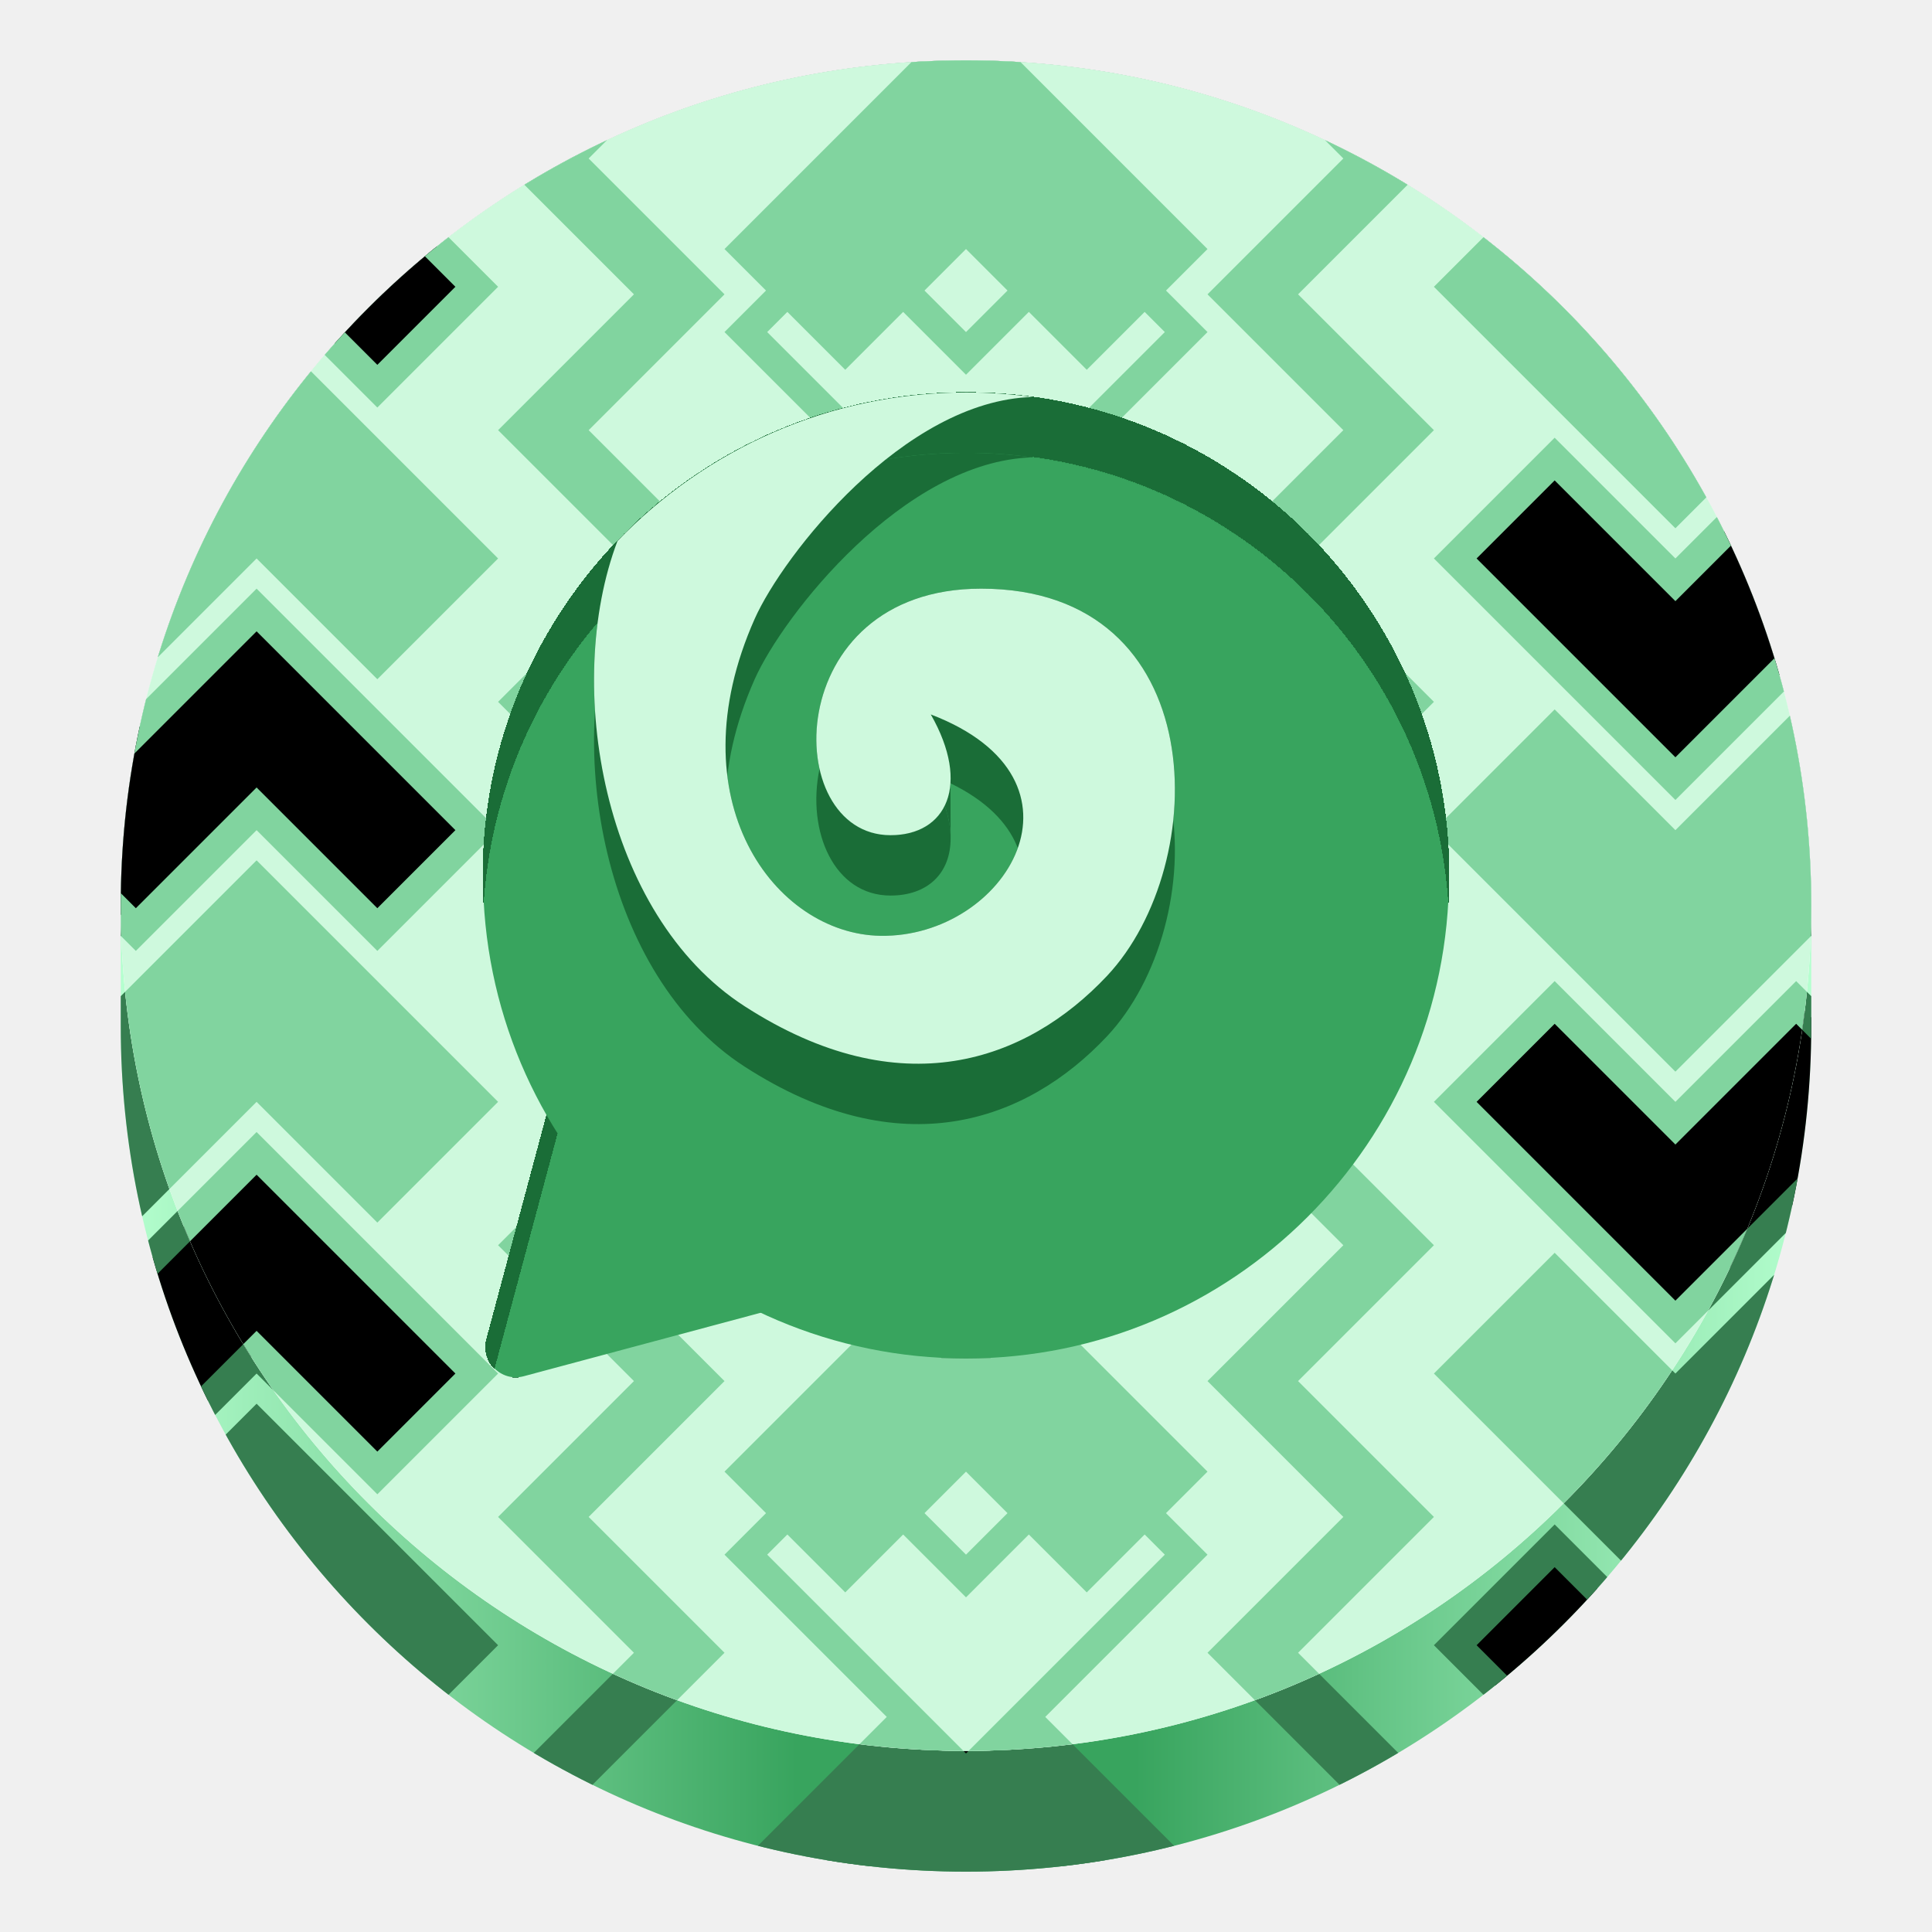
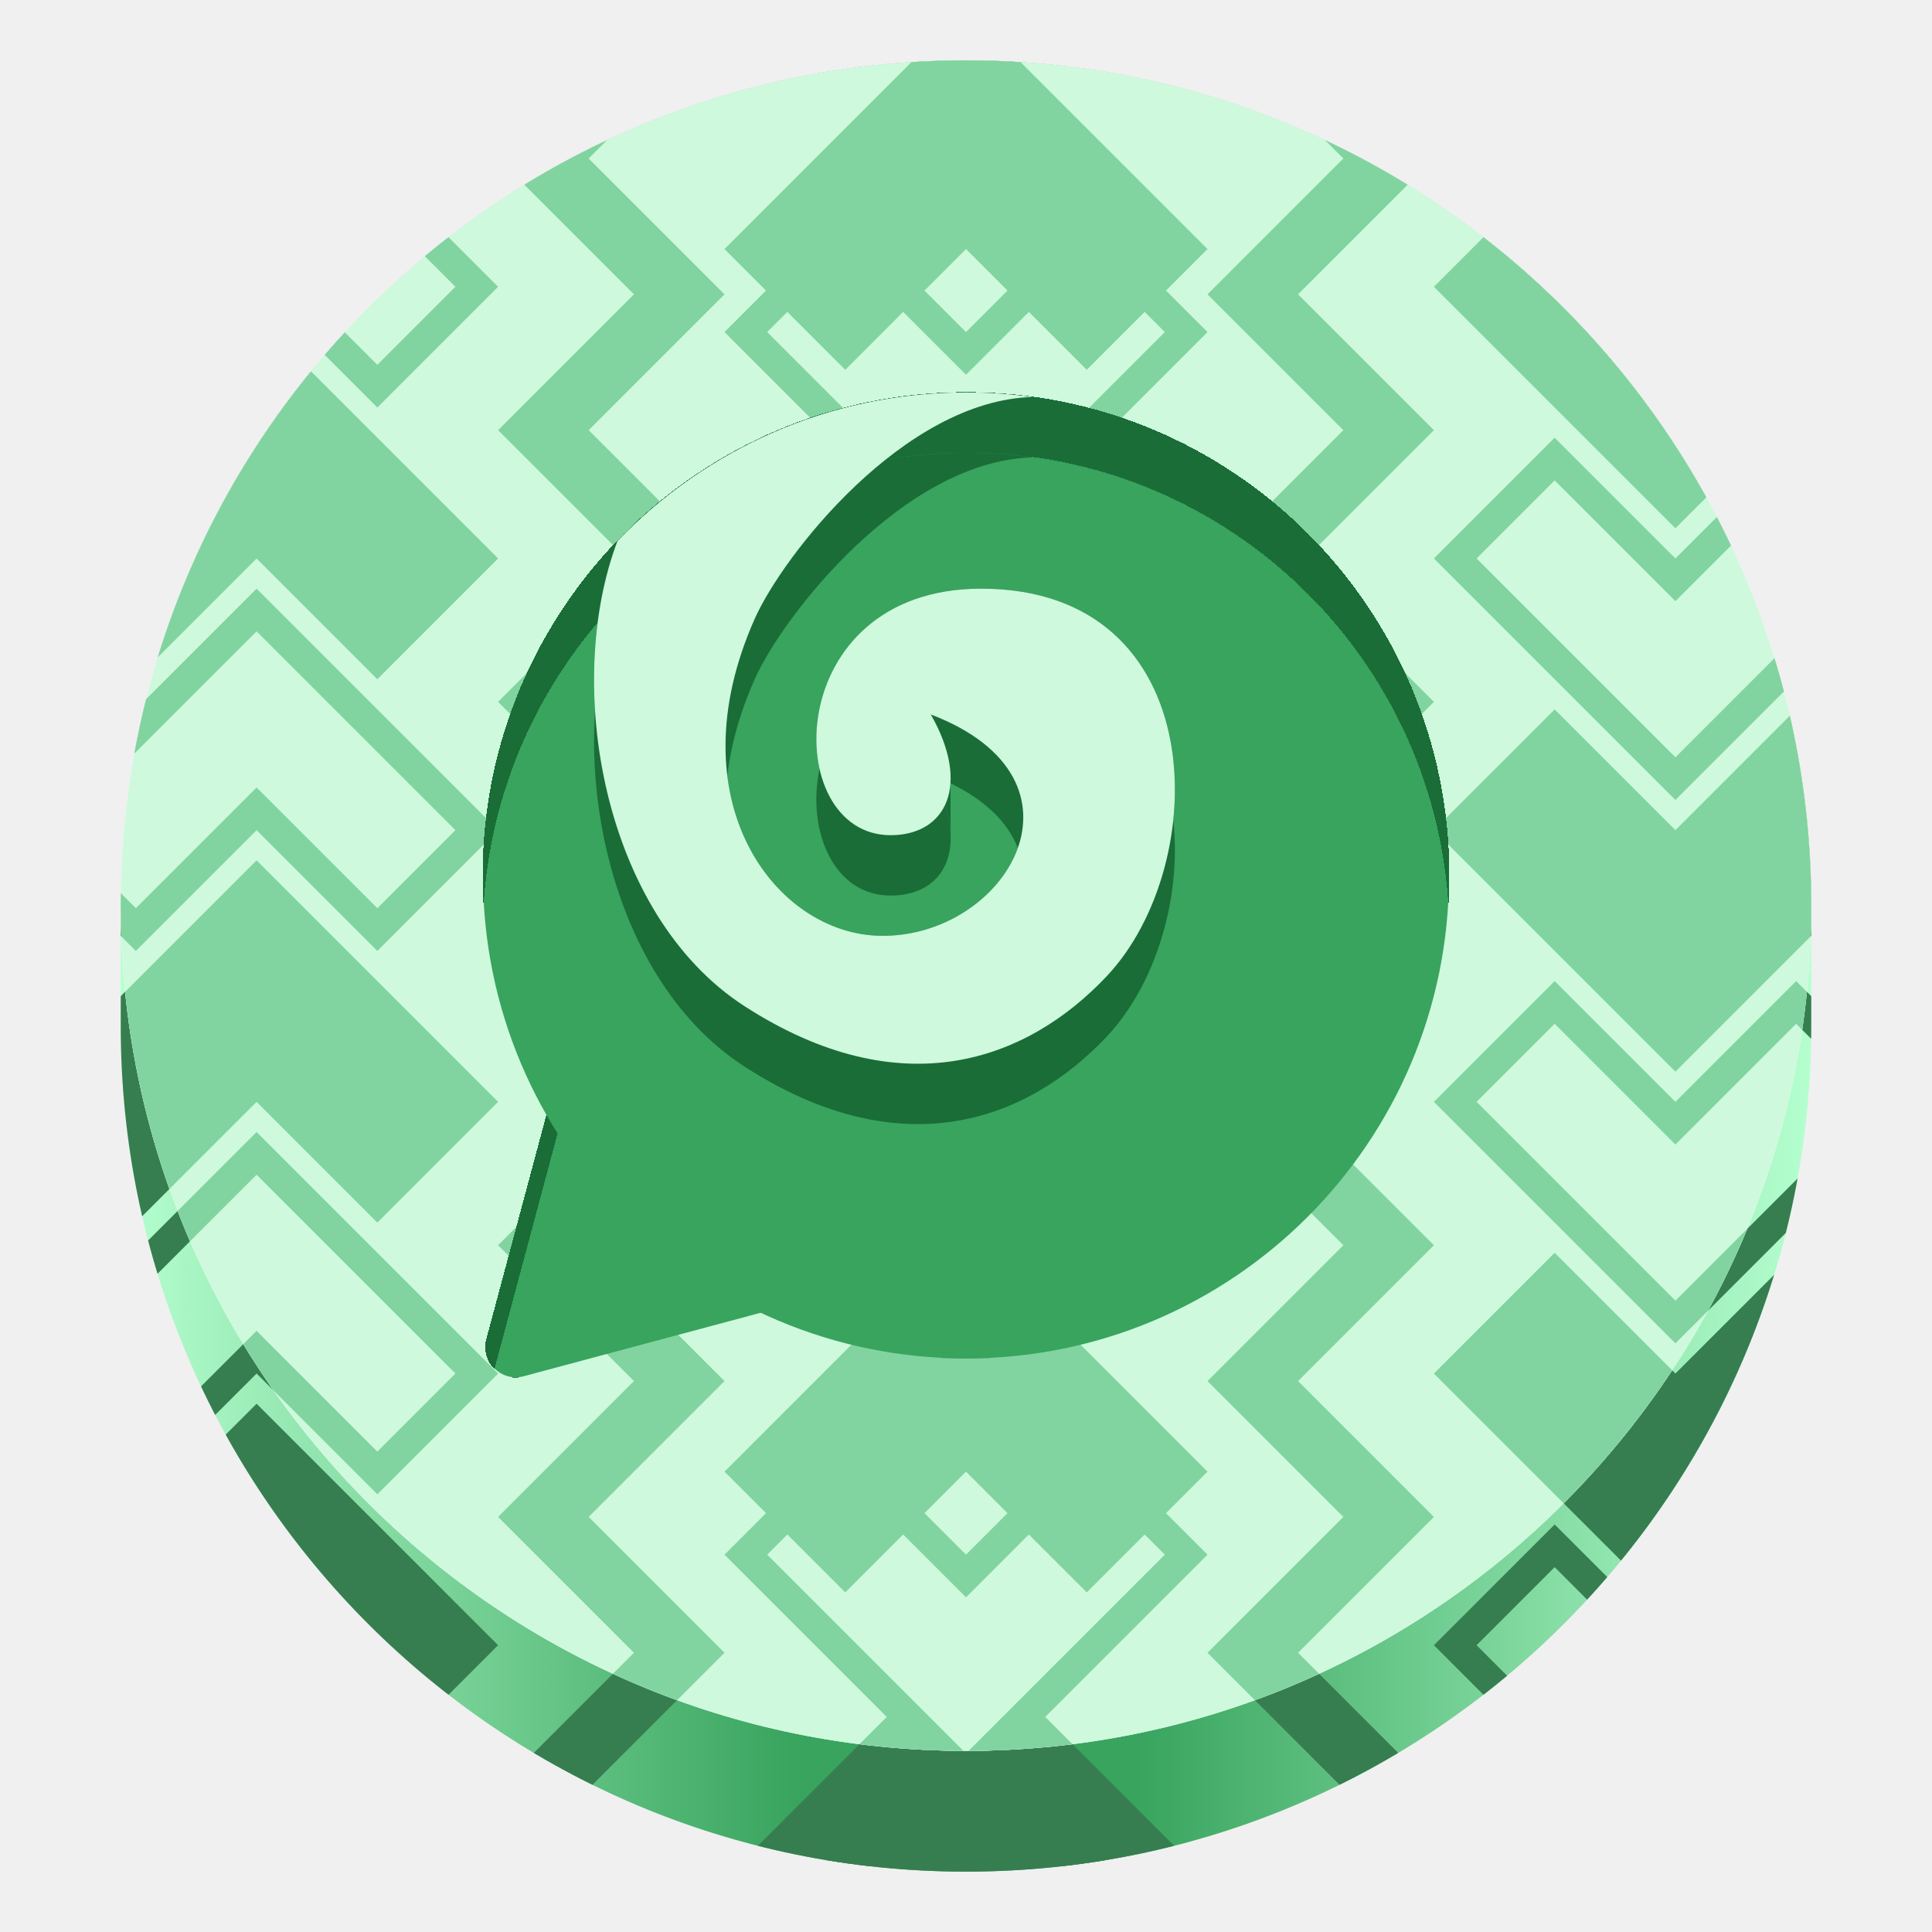
- <svg xmlns="http://www.w3.org/2000/svg" width="128" height="128" viewBox="0 0 128 128">
+ <svg xmlns="http://www.w3.org/2000/svg" width="128" height="128" fill="none" viewBox="0 0 128 128">
  <g clip-path="url(#a)">
    <rect width="112" height="120" x="8" y="4" fill="url(#b)" rx="56" />
    <path fill="#d9d9d9" d="M33 1 17-15 1 1l8 8 8-8 8 8z" />
    <path stroke="#367e50" stroke-width="2" d="M31.586 19 25 25.586l-8-8-8 8L2.414 19 17 4.414z" />
    <path fill="#367e50" d="M33 37 17 21 1 37l8 8 8-8 8 8z" />
    <path stroke="#367e50" stroke-width="2" d="M31.586 55 25 61.586l-8-8-8 8L2.414 55 17 40.414z" />
    <path fill="#367e50" d="M33 73 17 57 1 73l8 8 8-8 8 8z" />
    <path stroke="#367e50" stroke-width="2" d="M31.586 91 25 97.586l-8-8-8 8L2.414 91 17 76.414z" />
    <path fill="#367e50" d="M33 109 17 93 1 109l8 8 8-8 8 8z" />
    <path fill="#d9d9d9" d="m33 127-16-16-16 16 8 8 8-8 8 8z" />
    <path fill="#367e50" d="m42-10.5-3 3 9 9-9 9 9 9-9 9 9 9-9 9 9 9-9 9 9 9-9 9 9 9-9 9 9 9-9 9 9 9-6 6-3-3 3-3-9-9 9-9-9-9 9-9-9-9 9-9-9-9 9-9-9-9 9-9-9-9 9-9-9-9 9-9-9-9 6-6z" />
    <path stroke="#367e50" stroke-width="2" d="M78.586 130 72 123.414l-8 8-8-8L49.414 130 64 144.586z" />
    <path fill="#367e50" d="m80 124.5-16-16-16 16 8 8 8-8 8 8z" />
    <path stroke="#367e50" stroke-width="2" d="M78.586 103 72 96.414l-8 8-8-8L49.414 103 64 117.586z" />
    <path fill="#367e50" d="m80 97.5-16-16-16 16 8 8 8-8 8 8z" />
    <path stroke="#367e50" stroke-width="2" d="M78.586 76 72 69.414l-8 8-8-8L49.414 76 64 90.586z" />
    <path fill="#367e50" d="m80 70.5-16-16-16 16 8 8 8-8 8 8z" />
    <path stroke="#367e50" stroke-width="2" d="M78.586 49 72 42.414l-8 8-8-8L49.414 49 64 63.586z" />
    <path fill="#367e50" d="m80 43.5-16-16-16 16 8 8 8-8 8 8z" />
    <path stroke="#367e50" stroke-width="2" d="M78.586 22 72 15.414l-8 8-8-8L49.414 22 64 36.586z" />
    <path fill="#367e50" d="M80 16.5 64 .5l-16 16 8 8 8-8 8 8zM86-10.5l3 3-9 9 9 9-9 9 9 9-9 9 9 9-9 9 9 9-9 9 9 9-9 9 9 9-9 9 9 9-9 9 6 6 3-3-3-3 9-9-9-9 9-9-9-9 9-9-9-9 9-9-9-9 9-9-9-9 9-9-9-9 9-9-9-9 9-9-6-6z" />
    <path fill="#d9d9d9" d="m127 127-16 16-16-16 8-8 8 8 8-8z" />
    <path stroke="#367e50" stroke-width="2" d="M125.586 109 119 102.414l-8 8-8-8L96.414 109 111 123.586z" />
    <path fill="#367e50" d="m127 91-16 16-16-16 8-8 8 8 8-8z" />
    <path stroke="#367e50" stroke-width="2" d="M125.586 73 119 66.414l-8 8-8-8L96.414 73 111 87.586z" />
    <path fill="#367e50" d="m127 55-16 16-16-16 8-8 8 8 8-8z" />
    <path stroke="#367e50" stroke-width="2" d="M125.586 37 119 30.414l-8 8-8-8L96.414 37 111 51.586z" />
    <path fill="#367e50" d="m127 19-16 16-16-16 8-8 8 8 8-8z" />
    <path fill="#d9d9d9" d="m127 1-16 16L95 1l8-8 8 8 8-8z" />
  </g>
  <g clip-path="url(#c)">
    <rect width="112" height="112" x="8" y="4" fill="#fff" rx="56" />
    <rect width="112" height="112" x="8" y="4" fill="#cef9dd" rx="56" />
    <path fill="#d9d9d9" d="M33 1 17-15 1 1l8 8 8-8 8 8z" />
    <path stroke="#81d49f" stroke-width="2" d="M31.586 19 25 25.586l-8-8-8 8L2.414 19 17 4.414z" />
    <path fill="#81d49f" d="M33 37 17 21 1 37l8 8 8-8 8 8z" />
    <path stroke="#81d49f" stroke-width="2" d="M31.586 55 25 61.586l-8-8-8 8L2.414 55 17 40.414z" />
    <path fill="#81d49f" d="M33 73 17 57 1 73l8 8 8-8 8 8z" />
    <path stroke="#81d49f" stroke-width="2" d="M31.586 91 25 97.586l-8-8-8 8L2.414 91 17 76.414z" />
    <path fill="#81d49f" d="M33 109 17 93 1 109l8 8 8-8 8 8z" />
    <path fill="#d9d9d9" d="m33 127-16-16-16 16 8 8 8-8 8 8z" />
    <path fill="#81d49f" d="m42-10.5-3 3 9 9-9 9 9 9-9 9 9 9-9 9 9 9-9 9 9 9-9 9 9 9-9 9 9 9-9 9 9 9-6 6-3-3 3-3-9-9 9-9-9-9 9-9-9-9 9-9-9-9 9-9-9-9 9-9-9-9 9-9-9-9 9-9-9-9 6-6zM80 124.5l-16-16-16 16 8 8 8-8 8 8z" />
    <path fill="#cef9dd" stroke="#81d49f" stroke-width="2" d="M78.586 103 72 96.414l-8 8-8-8L49.414 103 64 117.586z" />
    <path fill="#81d49f" d="m80 97.5-16-16-16 16 8 8 8-8 8 8z" />
    <path fill="#cef9dd" stroke="#81d49f" stroke-width="2" d="M78.586 76 72 69.414l-8 8-8-8L49.414 76 64 90.586z" />
    <path fill="#81d49f" d="m80 70.5-16-16-16 16 8 8 8-8 8 8z" />
    <path fill="#cef9dd" stroke="#81d49f" stroke-width="2" d="M78.586 49 72 42.414l-8 8-8-8L49.414 49 64 63.586z" />
    <path fill="#81d49f" d="m80 43.5-16-16-16 16 8 8 8-8 8 8z" />
    <path fill="#cef9dd" stroke="#81d49f" stroke-width="2" d="M78.586 22 72 15.414l-8 8-8-8L49.414 22 64 36.586z" />
    <path fill="#81d49f" d="M80 16.5 64 .5l-16 16 8 8 8-8 8 8zM86-10.5l3 3-9 9 9 9-9 9 9 9-9 9 9 9-9 9 9 9-9 9 9 9-9 9 9 9-9 9 9 9-9 9 6 6 3-3-3-3 9-9-9-9 9-9-9-9 9-9-9-9 9-9-9-9 9-9-9-9 9-9-9-9 9-9-9-9 9-9-6-6z" />
    <path stroke="#81d49f" stroke-width="2" d="M125.586 109 119 102.414l-8 8-8-8L96.414 109 111 123.586z" />
    <path fill="#81d49f" d="m127 91-16 16-16-16 8-8 8 8 8-8z" />
    <path stroke="#81d49f" stroke-width="2" d="M125.586 73 119 66.414l-8 8-8-8L96.414 73 111 87.586z" />
    <path fill="#81d49f" d="m127 55-16 16-16-16 8-8 8 8 8-8z" />
    <path stroke="#81d49f" stroke-width="2" d="M125.586 37 119 30.414l-8 8-8-8L96.414 37 111 51.586z" />
    <path fill="#81d49f" d="m127 19-16 16-16-16 8-8 8 8 8-8z" />
    <path fill="#d9d9d9" d="m127 1-16 16L95 1l8-8 8 8 8-8z" />
  </g>
  <g filter="url(#d)">
    <path fill="#38a45e" d="M34.695 91.18c-1.488.398-2.849-.963-2.45-2.45L38.77 64.38l20.276 20.276z" />
  </g>
  <g filter="url(#e)">
    <circle cx="64" cy="58" r="32" fill="#38a45e" />
  </g>
  <path fill="#1a6d37" d="M59 55.333c1.718 0 2.992-.721 3.595-1.963q.317-.65.375-1.475c.087-1.266-.309-2.821-1.303-4.562 11.333 4.334 5 14.8-3.334 14.667-7.001-.112-13.666-9-8.333-21 1.112-2.502 4.402-7.157 8.687-10.561 2.908-2.31 6.275-4.044 9.73-4.137A32 32 0 0 0 64 26c-9.075 0-17.268 3.778-23.092 9.846-3.609 9.52-.97 24.759 8.425 30.82 10.334 6.667 18.667 3.667 24-2C80.333 57.23 80.333 39 65 39c-8.79 0-11.785 7.098-10.705 11.936.559 2.5 2.206 4.397 4.705 4.397" />
  <path fill="#1a6d37" d="M58.687 30.439a32.293 32.293 0 0 1 9.729-.137v-4c-3.454.093-6.82 1.827-9.729 4.137" />
  <path fill="#1a6d37" fill-rule="evenodd" d="M54.295 50.936C55.127 46.93 58.46 43 65 43c15.333 0 15.333 18.23 8.333 25.667-5.333 5.666-13.666 8.666-24 2-9.395-6.062-12.034-21.3-8.425-30.82A31.93 31.93 0 0 1 64 30c1.498 0 2.973.103 4.416.302C59.871 30.532 51.866 40.8 50 45c-5.333 12 1.332 20.888 8.333 21 7.993.128 14.145-9.495 4.637-14.105q-.609-.295-1.303-.562c.407.713.713 1.394.928 2.037-.603 1.242-1.877 1.963-3.595 1.963-2.499 0-4.146-1.896-4.705-4.397" clip-rule="evenodd" />
  <path fill="#1a6d37" d="m62.982 55.52-.012-3.625a4 4 0 0 1-.375 1.475c.258.776.383 1.497.386 2.15" />
  <path fill="#1a6d37" d="M62.595 53.37c-.603 1.242-1.877 1.963-3.595 1.963-2.499 0-4.146-1.896-4.705-4.397-.864 4.159.97 8.397 4.705 8.397 2.449 0 3.995-1.465 3.981-3.814-.003-.652-.128-1.373-.386-2.15" />
  <path fill="#cef9dd" d="M59 55.333c3.693 0 5.333-3.333 2.667-8 11.333 4.334 5 14.8-3.334 14.667-7.001-.112-13.666-9-8.333-21 1.867-4.2 9.871-14.468 18.416-14.698A32 32 0 0 0 64 26c-9.075 0-17.268 3.778-23.092 9.846-3.609 9.52-.97 24.759 8.425 30.82 10.334 6.667 18.667 3.667 24-2C80.333 57.23 80.333 39 65 39c-13.333 0-13.333 16.333-6 16.333" />
  <defs>
    <clipPath id="a">
      <rect width="112" height="120" x="8" y="4" fill="#fff" rx="56" />
    </clipPath>
    <clipPath id="c">
      <rect width="112" height="112" x="8" y="4" fill="#fff" rx="56" />
    </clipPath>
    <filter id="d" width="26.871" height="26.871" x="32.175" y="64.379" color-interpolation-filters="sRGB" filterUnits="userSpaceOnUse">
      <feFlood flood-opacity="0" result="BackgroundImageFix" />
      <feBlend in="SourceGraphic" in2="BackgroundImageFix" result="shape" />
      <feColorMatrix in="SourceAlpha" result="hardAlpha" values="0 0 0 0 0 0 0 0 0 0 0 0 0 0 0 0 0 0 127 0" />
      <feOffset dy="4" />
      <feComposite in2="hardAlpha" k2="-1" k3="1" operator="arithmetic" />
      <feColorMatrix values="0 0 0 0 0.102 0 0 0 0 0.427 0 0 0 0 0.216 0 0 0 1 0" />
      <feBlend in2="shape" result="effect1_innerShadow_307_51" />
    </filter>
    <filter id="e" width="64" height="64" x="32" y="26" color-interpolation-filters="sRGB" filterUnits="userSpaceOnUse">
      <feFlood flood-opacity="0" result="BackgroundImageFix" />
      <feBlend in="SourceGraphic" in2="BackgroundImageFix" result="shape" />
      <feColorMatrix in="SourceAlpha" result="hardAlpha" values="0 0 0 0 0 0 0 0 0 0 0 0 0 0 0 0 0 0 127 0" />
      <feOffset dy="4" />
      <feComposite in2="hardAlpha" k2="-1" k3="1" operator="arithmetic" />
      <feColorMatrix values="0 0 0 0 0.102 0 0 0 0 0.427 0 0 0 0 0.216 0 0 0 1 0" />
      <feBlend in2="shape" result="effect1_innerShadow_307_51" />
    </filter>
    <linearGradient id="b" x1="8" x2="120" y1="124" y2="124" gradientUnits="userSpaceOnUse">
      <stop stop-color="#b5ffcf" />
      <stop offset=".2" stop-color="#77d196" />
      <stop offset=".4" stop-color="#38a45e" />
      <stop offset=".6" stop-color="#38a45e" />
      <stop offset=".8" stop-color="#77d297" />
      <stop offset="1" stop-color="#b5ffcf" />
    </linearGradient>
  </defs>
</svg>
